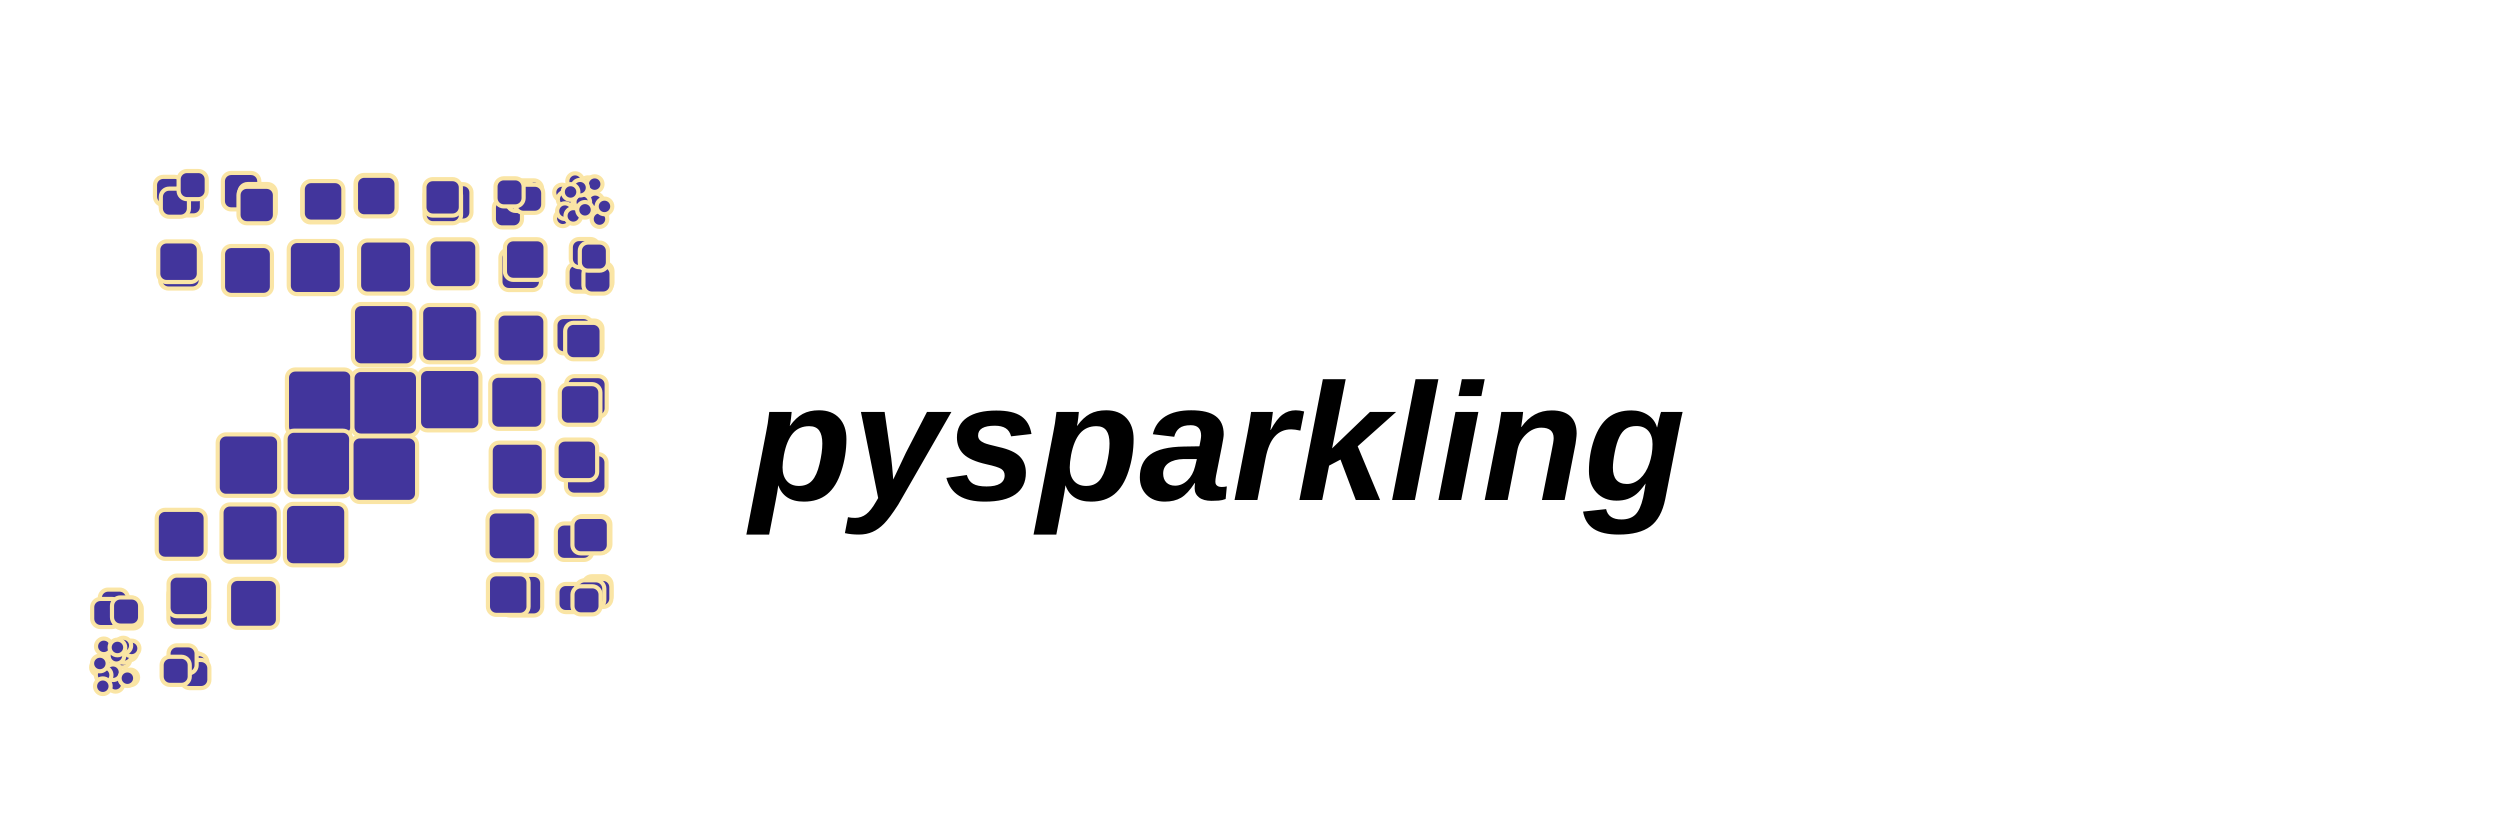
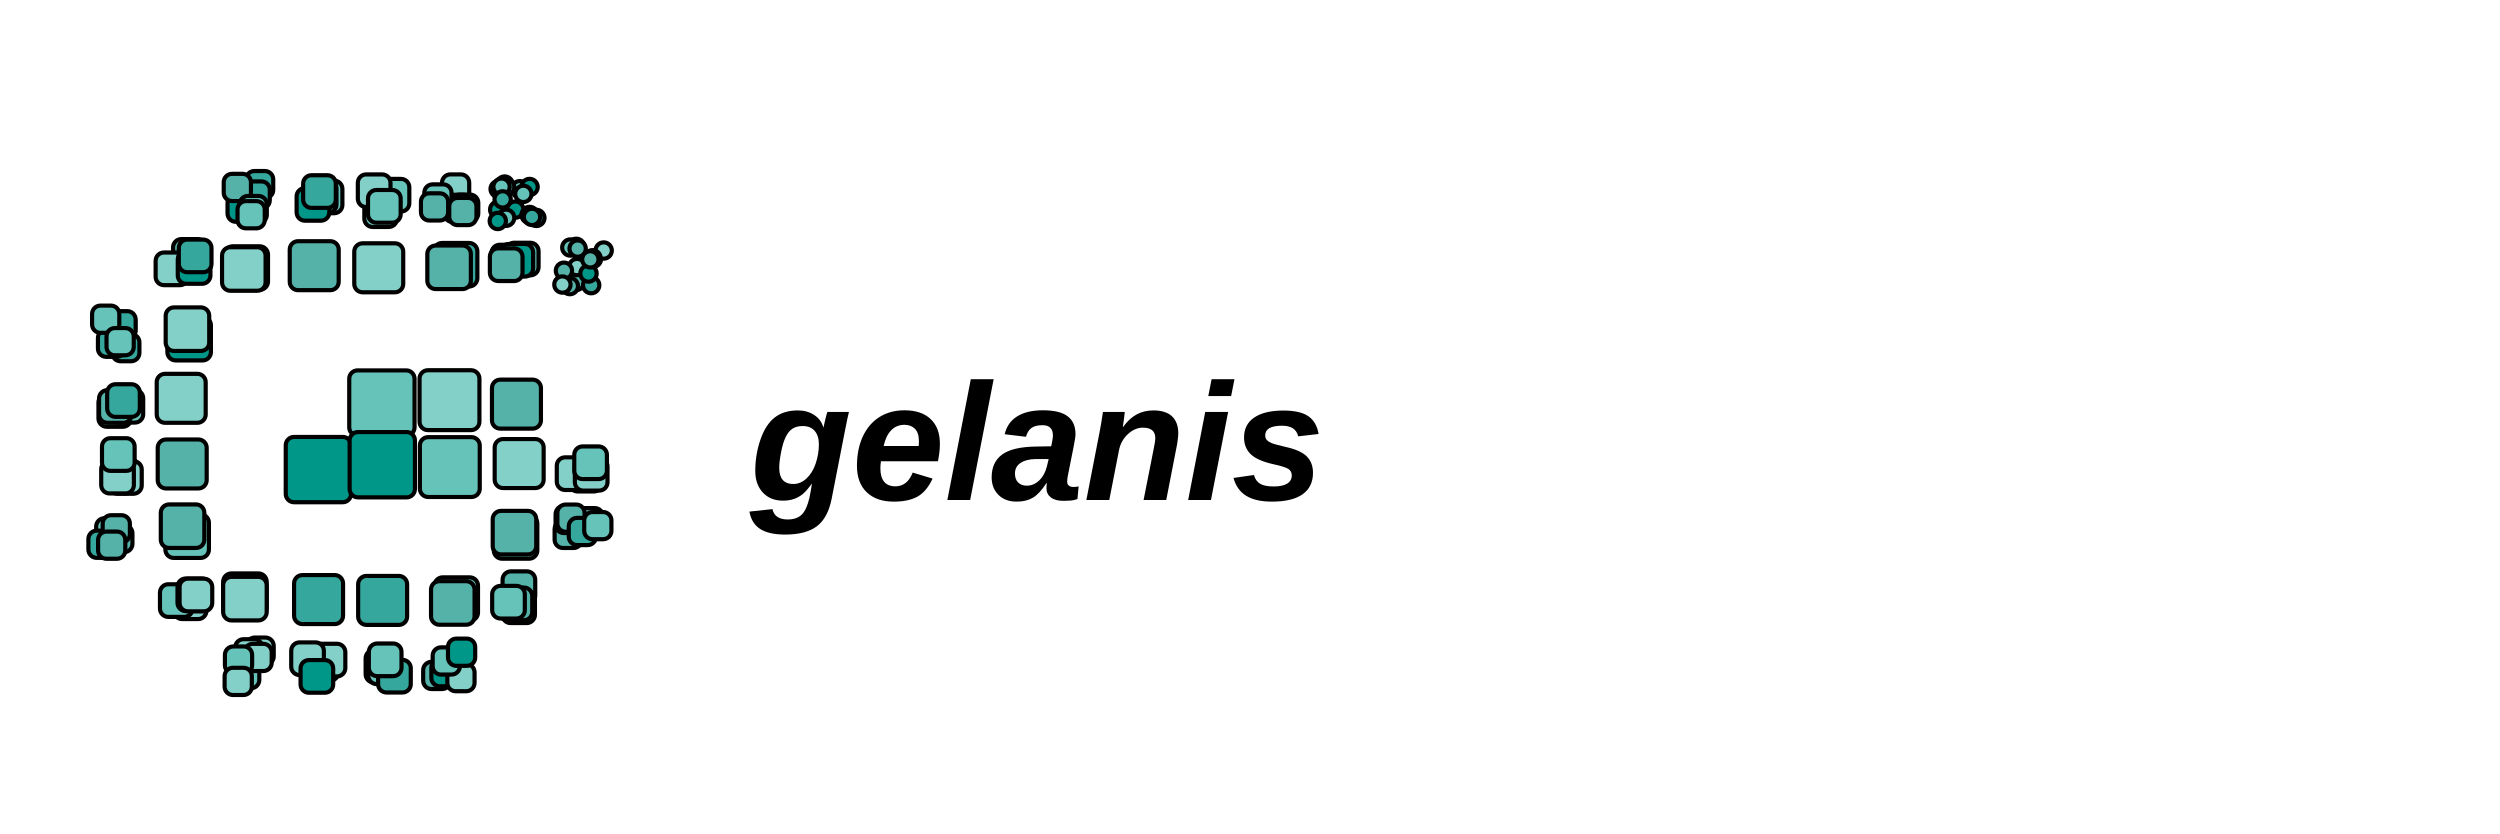
<svg xmlns="http://www.w3.org/2000/svg" baseProfile="full" height="200px" version="1.1" width="600px">
  <defs />
-   <rect fill="#42359C" height="6.75px" rx="2px" stroke="#FAE5A5" stroke-width="1" width="6.75px" x="38.585" y="44.664" />
-   <rect fill="#42359C" height="6.75px" rx="2px" stroke="#FAE5A5" stroke-width="1" width="6.75px" x="37.192" y="42.442" />
-   <rect fill="#42359C" height="6.75px" rx="2px" stroke="#FAE5A5" stroke-width="1" width="6.75px" x="41.712" y="44.951" />
-   <rect fill="#42359C" height="6.75px" rx="2px" stroke="#FAE5A5" stroke-width="1" width="6.75px" x="38.598" y="45.272" />
-   <rect fill="#42359C" height="6.75px" rx="2px" stroke="#FAE5A5" stroke-width="1" width="6.75px" x="42.868" y="41.047" />
-   <rect fill="#42359C" height="8.75px" rx="2px" stroke="#FAE5A5" stroke-width="1" width="8.75px" x="53.487" y="41.508" />
-   <rect fill="#42359C" height="8.75px" rx="2px" stroke="#FAE5A5" stroke-width="1" width="8.75px" x="57.449" y="44.17" />
-   <rect fill="#42359C" height="8.75px" rx="2px" stroke="#FAE5A5" stroke-width="1" width="8.75px" x="57.237" y="44.831" />
-   <rect fill="#42359C" height="9.75px" rx="2px" stroke="#FAE5A5" stroke-width="1" width="9.75px" x="72.525" y="43.629" />
-   <rect fill="#42359C" height="9.75px" rx="2px" stroke="#FAE5A5" stroke-width="1" width="9.75px" x="72.662" y="43.454" />
-   <rect fill="#42359C" height="9.75px" rx="2px" stroke="#FAE5A5" stroke-width="1" width="9.75px" x="85.339" y="41.989" />
-   <rect fill="#42359C" height="9.75px" rx="2px" stroke="#FAE5A5" stroke-width="1" width="9.75px" x="85.429" y="42.181" />
-   <rect fill="#42359C" height="8.75px" rx="2px" stroke="#FAE5A5" stroke-width="1" width="8.75px" x="104.402" y="44.198" />
-   <rect fill="#42359C" height="8.75px" rx="2px" stroke="#FAE5A5" stroke-width="1" width="8.75px" x="101.898" y="44.828" />
-   <rect fill="#42359C" height="8.75px" rx="2px" stroke="#FAE5A5" stroke-width="1" width="8.75px" x="101.858" y="42.992" />
-   <rect fill="#42359C" height="6.75px" rx="2px" stroke="#FAE5A5" stroke-width="1" width="6.75px" x="118.53" y="47.836" />
-   <rect fill="#42359C" height="6.75px" rx="2px" stroke="#FAE5A5" stroke-width="1" width="6.75px" x="123.354" y="43.281" />
-   <rect fill="#42359C" height="6.75px" rx="2px" stroke="#FAE5A5" stroke-width="1" width="6.75px" x="121.752" y="43.868" />
-   <rect fill="#42359C" height="6.75px" rx="2px" stroke="#FAE5A5" stroke-width="1" width="6.75px" x="123.63" y="44.327" />
-   <rect fill="#42359C" height="6.75px" rx="2px" stroke="#FAE5A5" stroke-width="1" width="6.75px" x="118.92" y="42.788" />
-   <rect fill="#42359C" height="3.75px" rx="2px" stroke="#FAE5A5" stroke-width="1" width="3.75px" x="136.059" y="47.549" />
-   <rect fill="#42359C" height="3.75px" rx="2px" stroke="#FAE5A5" stroke-width="1" width="3.75px" x="139.242" y="42.567" />
-   <rect fill="#42359C" height="3.75px" rx="2px" stroke="#FAE5A5" stroke-width="1" width="3.75px" x="140.816" y="46.529" />
-   <rect fill="#42359C" height="3.75px" rx="2px" stroke="#FAE5A5" stroke-width="1" width="3.75px" x="140.981" y="46.436" />
-   <rect fill="#42359C" height="3.75px" rx="2px" stroke="#FAE5A5" stroke-width="1" width="3.75px" x="133.006" y="44.323" />
-   <rect fill="#42359C" height="3.75px" rx="2px" stroke="#FAE5A5" stroke-width="1" width="3.75px" x="133.2" y="50.523" />
-   <rect fill="#42359C" height="3.75px" rx="2px" stroke="#FAE5A5" stroke-width="1" width="3.75px" x="142.007" y="49.525" />
-   <rect fill="#42359C" height="3.75px" rx="2px" stroke="#FAE5A5" stroke-width="1" width="3.75px" x="136.152" y="41.594" />
-   <rect fill="#42359C" height="3.75px" rx="2px" stroke="#FAE5A5" stroke-width="1" width="3.75px" x="142" y="50.706" />
-   <rect fill="#42359C" height="3.75px" rx="2px" stroke="#FAE5A5" stroke-width="1" width="3.75px" x="133.878" y="45.981" />
-   <rect fill="#42359C" height="3.75px" rx="2px" stroke="#FAE5A5" stroke-width="1" width="3.75px" x="133.709" y="48.796" />
-   <rect fill="#42359C" height="3.75px" rx="2px" stroke="#FAE5A5" stroke-width="1" width="3.75px" x="140.85" y="42.316" />
-   <rect fill="#42359C" height="3.75px" rx="2px" stroke="#FAE5A5" stroke-width="1" width="3.75px" x="137.872" y="46.635" />
-   <rect fill="#42359C" height="3.75px" rx="2px" stroke="#FAE5A5" stroke-width="1" width="3.75px" x="135.717" y="49.942" />
-   <rect fill="#42359C" height="3.75px" rx="2px" stroke="#FAE5A5" stroke-width="1" width="3.75px" x="137.337" y="43.171" />
-   <rect fill="#42359C" height="3.75px" rx="2px" stroke="#FAE5A5" stroke-width="1" width="3.75px" x="138.528" y="48.482" />
-   <rect fill="#42359C" height="3.75px" rx="2px" stroke="#FAE5A5" stroke-width="1" width="3.75px" x="135.062" y="44.195" />
-   <rect fill="#42359C" height="3.75px" rx="2px" stroke="#FAE5A5" stroke-width="1" width="3.75px" x="143.2" y="47.661" />
-   <rect fill="#42359C" height="9.75px" rx="2px" stroke="#FAE5A5" stroke-width="1" width="9.75px" x="38.437" y="59.5" />
-   <rect fill="#42359C" height="9.75px" rx="2px" stroke="#FAE5A5" stroke-width="1" width="9.75px" x="37.978" y="57.936" />
-   <rect fill="#42359C" height="11.75px" rx="2px" stroke="#FAE5A5" stroke-width="1" width="11.75px" x="53.515" y="59.037" />
-   <rect fill="#42359C" height="12.75px" rx="2px" stroke="#FAE5A5" stroke-width="1" width="12.75px" x="69.298" y="57.836" />
-   <rect fill="#42359C" height="12.75px" rx="2px" stroke="#FAE5A5" stroke-width="1" width="12.75px" x="86.169" y="57.714" />
-   <rect fill="#42359C" height="11.75px" rx="2px" stroke="#FAE5A5" stroke-width="1" width="11.75px" x="102.817" y="57.428" />
-   <rect fill="#42359C" height="9.75px" rx="2px" stroke="#FAE5A5" stroke-width="1" width="9.75px" x="120.099" y="59.862" />
-   <rect fill="#42359C" height="9.75px" rx="2px" stroke="#FAE5A5" stroke-width="1" width="9.75px" x="121.183" y="57.418" />
-   <rect fill="#42359C" height="6.75px" rx="2px" stroke="#FAE5A5" stroke-width="1" width="6.75px" x="136.213" y="63.245" />
-   <rect fill="#42359C" height="6.75px" rx="2px" stroke="#FAE5A5" stroke-width="1" width="6.75px" x="136.99" y="57.367" />
-   <rect fill="#42359C" height="6.75px" rx="2px" stroke="#FAE5A5" stroke-width="1" width="6.75px" x="140.245" y="63.061" />
-   <rect fill="#42359C" height="6.75px" rx="2px" stroke="#FAE5A5" stroke-width="1" width="6.75px" x="140.025" y="63.716" />
-   <rect fill="#42359C" height="6.75px" rx="2px" stroke="#FAE5A5" stroke-width="1" width="6.75px" x="139.153" y="58.206" />
-   <rect fill="#42359C" height="14.75px" rx="2px" stroke="#FAE5A5" stroke-width="1" width="14.75px" x="84.699" y="72.956" />
-   <rect fill="#42359C" height="13.75px" rx="2px" stroke="#FAE5A5" stroke-width="1" width="13.75px" x="101.066" y="73.196" />
-   <rect fill="#42359C" height="11.75px" rx="2px" stroke="#FAE5A5" stroke-width="1" width="11.75px" x="119.154" y="75.24" />
-   <rect fill="#42359C" height="8.75px" rx="2px" stroke="#FAE5A5" stroke-width="1" width="8.75px" x="135.847" y="76.927" />
-   <rect fill="#42359C" height="8.75px" rx="2px" stroke="#FAE5A5" stroke-width="1" width="8.75px" x="133.3" y="76.067" />
-   <rect fill="#42359C" height="8.75px" rx="2px" stroke="#FAE5A5" stroke-width="1" width="8.75px" x="135.64" y="77.477" />
-   <rect fill="#42359C" height="15.75px" rx="2px" stroke="#FAE5A5" stroke-width="1" width="15.75px" x="68.86" y="88.675" />
-   <rect fill="#42359C" height="15.75px" rx="2px" stroke="#FAE5A5" stroke-width="1" width="15.75px" x="84.588" y="88.79" />
-   <rect fill="#42359C" height="14.75px" rx="2px" stroke="#FAE5A5" stroke-width="1" width="14.75px" x="100.554" y="88.535" />
-   <rect fill="#42359C" height="12.75px" rx="2px" stroke="#FAE5A5" stroke-width="1" width="12.75px" x="117.653" y="90.168" />
-   <rect fill="#42359C" height="9.75px" rx="2px" stroke="#FAE5A5" stroke-width="1" width="9.75px" x="135.855" y="90.275" />
-   <rect fill="#42359C" height="9.75px" rx="2px" stroke="#FAE5A5" stroke-width="1" width="9.75px" x="134.344" y="92.195" />
-   <rect fill="#42359C" height="14.75px" rx="2px" stroke="#FAE5A5" stroke-width="1" width="14.75px" x="52.251" y="104.253" />
-   <rect fill="#42359C" height="15.75px" rx="2px" stroke="#FAE5A5" stroke-width="1" width="15.75px" x="68.536" y="103.367" />
-   <rect fill="#42359C" height="15.75px" rx="2px" stroke="#FAE5A5" stroke-width="1" width="15.75px" x="84.353" y="104.724" />
-   <rect fill="#42359C" height="12.75px" rx="2px" stroke="#FAE5A5" stroke-width="1" width="12.75px" x="117.765" y="106.234" />
-   <rect fill="#42359C" height="9.75px" rx="2px" stroke="#FAE5A5" stroke-width="1" width="9.75px" x="135.819" y="108.99" />
-   <rect fill="#42359C" height="9.75px" rx="2px" stroke="#FAE5A5" stroke-width="1" width="9.75px" x="133.571" y="105.491" />
-   <rect fill="#42359C" height="11.75px" rx="2px" stroke="#FAE5A5" stroke-width="1" width="11.75px" x="37.613" y="122.361" />
-   <rect fill="#42359C" height="13.75px" rx="2px" stroke="#FAE5A5" stroke-width="1" width="13.75px" x="53.159" y="121.066" />
-   <rect fill="#42359C" height="14.75px" rx="2px" stroke="#FAE5A5" stroke-width="1" width="14.75px" x="68.365" y="120.931" />
-   <rect fill="#42359C" height="11.75px" rx="2px" stroke="#FAE5A5" stroke-width="1" width="11.75px" x="117.008" y="122.735" />
-   <rect fill="#42359C" height="8.75px" rx="2px" stroke="#FAE5A5" stroke-width="1" width="8.75px" x="133.395" y="125.636" />
-   <rect fill="#42359C" height="8.75px" rx="2px" stroke="#FAE5A5" stroke-width="1" width="8.75px" x="137.746" y="123.864" />
-   <rect fill="#42359C" height="8.75px" rx="2px" stroke="#FAE5A5" stroke-width="1" width="8.75px" x="137.382" y="124.058" />
-   <rect fill="#42359C" height="6.75px" rx="2px" stroke="#FAE5A5" stroke-width="1" width="6.75px" x="26.656" y="143.41" />
-   <rect fill="#42359C" height="6.75px" rx="2px" stroke="#FAE5A5" stroke-width="1" width="6.75px" x="23.946" y="141.5" />
-   <rect fill="#42359C" height="6.75px" rx="2px" stroke="#FAE5A5" stroke-width="1" width="6.75px" x="22.121" y="143.742" />
-   <rect fill="#42359C" height="6.75px" rx="2px" stroke="#FAE5A5" stroke-width="1" width="6.75px" x="27.268" y="144.077" />
-   <rect fill="#42359C" height="6.75px" rx="2px" stroke="#FAE5A5" stroke-width="1" width="6.75px" x="26.878" y="143.39" />
-   <rect fill="#42359C" height="9.75px" rx="2px" stroke="#FAE5A5" stroke-width="1" width="9.75px" x="40.409" y="140.672" />
-   <rect fill="#42359C" height="9.75px" rx="2px" stroke="#FAE5A5" stroke-width="1" width="9.75px" x="40.446" y="138.134" />
-   <rect fill="#42359C" height="11.75px" rx="2px" stroke="#FAE5A5" stroke-width="1" width="11.75px" x="54.962" y="138.932" />
-   <rect fill="#42359C" height="9.75px" rx="2px" stroke="#FAE5A5" stroke-width="1" width="9.75px" x="120.38" y="137.967" />
-   <rect fill="#42359C" height="9.75px" rx="2px" stroke="#FAE5A5" stroke-width="1" width="9.75px" x="117.101" y="137.821" />
-   <rect fill="#42359C" height="6.75px" rx="2px" stroke="#FAE5A5" stroke-width="1" width="6.75px" x="140.035" y="138.295" />
-   <rect fill="#42359C" height="6.75px" rx="2px" stroke="#FAE5A5" stroke-width="1" width="6.75px" x="139.978" y="138.925" />
-   <rect fill="#42359C" height="6.75px" rx="2px" stroke="#FAE5A5" stroke-width="1" width="6.75px" x="133.786" y="140.151" />
-   <rect fill="#42359C" height="6.75px" rx="2px" stroke="#FAE5A5" stroke-width="1" width="6.75px" x="138.282" y="139.274" />
-   <rect fill="#42359C" height="6.75px" rx="2px" stroke="#FAE5A5" stroke-width="1" width="6.75px" x="137.395" y="140.708" />
-   <rect fill="#42359C" height="3.75px" rx="2px" stroke="#FAE5A5" stroke-width="1" width="3.75px" x="25.532" y="155.19" />
-   <rect fill="#42359C" height="3.75px" rx="2px" stroke="#FAE5A5" stroke-width="1" width="3.75px" x="25.85" y="162.237" />
-   <rect fill="#42359C" height="3.75px" rx="2px" stroke="#FAE5A5" stroke-width="1" width="3.75px" x="29.159" y="154.739" />
-   <rect fill="#42359C" height="3.75px" rx="2px" stroke="#FAE5A5" stroke-width="1" width="3.75px" x="21.869" y="158.283" />
-   <rect fill="#42359C" height="3.75px" rx="2px" stroke="#FAE5A5" stroke-width="1" width="3.75px" x="27.488" y="156.436" />
-   <rect fill="#42359C" height="3.75px" rx="2px" stroke="#FAE5A5" stroke-width="1" width="3.75px" x="29.389" y="160.699" />
-   <rect fill="#42359C" height="3.75px" rx="2px" stroke="#FAE5A5" stroke-width="1" width="3.75px" x="27.896" y="155.303" />
-   <rect fill="#42359C" height="3.75px" rx="2px" stroke="#FAE5A5" stroke-width="1" width="3.75px" x="23.041" y="153.25" />
-   <rect fill="#42359C" height="3.75px" rx="2px" stroke="#FAE5A5" stroke-width="1" width="3.75px" x="23.51" y="157.87" />
-   <rect fill="#42359C" height="3.75px" rx="2px" stroke="#FAE5A5" stroke-width="1" width="3.75px" x="29.71" y="153.746" />
-   <rect fill="#42359C" height="3.75px" rx="2px" stroke="#FAE5A5" stroke-width="1" width="3.75px" x="25.248" y="159.455" />
-   <rect fill="#42359C" height="3.75px" rx="2px" stroke="#FAE5A5" stroke-width="1" width="3.75px" x="22.993" y="160.138" />
-   <rect fill="#42359C" height="3.75px" rx="2px" stroke="#FAE5A5" stroke-width="1" width="3.75px" x="26.067" y="155.501" />
-   <rect fill="#42359C" height="3.75px" rx="2px" stroke="#FAE5A5" stroke-width="1" width="3.75px" x="27.725" y="153.057" />
-   <rect fill="#42359C" height="3.75px" rx="2px" stroke="#FAE5A5" stroke-width="1" width="3.75px" x="28.697" y="160.893" />
-   <rect fill="#42359C" height="3.75px" rx="2px" stroke="#FAE5A5" stroke-width="1" width="3.75px" x="22.093" y="157.358" />
-   <rect fill="#42359C" height="3.75px" rx="2px" stroke="#FAE5A5" stroke-width="1" width="3.75px" x="22.803" y="162.819" />
-   <rect fill="#42359C" height="3.75px" rx="2px" stroke="#FAE5A5" stroke-width="1" width="3.75px" x="26.309" y="153.515" />
-   <rect fill="#42359C" height="6.75px" rx="2px" stroke="#FAE5A5" stroke-width="1" width="6.75px" x="42.215" y="156.66" />
-   <rect fill="#42359C" height="6.75px" rx="2px" stroke="#FAE5A5" stroke-width="1" width="6.75px" x="43.022" y="156.972" />
-   <rect fill="#42359C" height="6.75px" rx="2px" stroke="#FAE5A5" stroke-width="1" width="6.75px" x="43.505" y="158.392" />
-   <rect fill="#42359C" height="6.75px" rx="2px" stroke="#FAE5A5" stroke-width="1" width="6.75px" x="40.441" y="154.879" />
-   <rect fill="#42359C" height="6.75px" rx="2px" stroke="#FAE5A5" stroke-width="1" width="6.75px" x="38.792" y="157.623" />
+   <rect fill="#35a79c" height="6.531px" rx="2px" stroke="#000000" stroke-width="1" width="6.531px" x="59.046" y="41.049" />
+   <rect fill="#35a79c" height="6.531px" rx="2px" stroke="#000000" stroke-width="1" width="6.531px" x="58.215" y="43.541" />
+   <rect fill="#009688" height="6.531px" rx="2px" stroke="#000000" stroke-width="1" width="6.531px" x="54.608" y="46.703" />
+   <rect fill="#54b2a9" height="6.531px" rx="2px" stroke="#000000" stroke-width="1" width="6.531px" x="53.693" y="41.722" />
+   <rect fill="#65c3ba" height="6.531px" rx="2px" stroke="#000000" stroke-width="1" width="6.531px" x="57.509" y="47.029" />
+   <rect fill="#65c3ba" height="6.531px" rx="2px" stroke="#000000" stroke-width="1" width="6.531px" x="57.005" y="48.269" />
+   <rect fill="#65c3ba" height="7.837px" rx="2px" stroke="#000000" stroke-width="1" width="7.837px" x="74.34" y="43.343" />
+   <rect fill="#54b2a9" height="7.837px" rx="2px" stroke="#000000" stroke-width="1" width="7.837px" x="72.918" y="43.249" />
+   <rect fill="#009688" height="7.837px" rx="2px" stroke="#000000" stroke-width="1" width="7.837px" x="71.19" y="45.13" />
+   <rect fill="#35a79c" height="7.837px" rx="2px" stroke="#000000" stroke-width="1" width="7.837px" x="72.754" y="42.055" />
+   <rect fill="#65c3ba" height="7.837px" rx="2px" stroke="#000000" stroke-width="1" width="7.837px" x="90.401" y="42.939" />
+   <rect fill="#65c3ba" height="7.837px" rx="2px" stroke="#000000" stroke-width="1" width="7.837px" x="87.438" y="46.637" />
+   <rect fill="#83d0c9" height="7.837px" rx="2px" stroke="#000000" stroke-width="1" width="7.837px" x="85.881" y="41.861" />
+   <rect fill="#65c3ba" height="7.837px" rx="2px" stroke="#000000" stroke-width="1" width="7.837px" x="88.322" y="45.604" />
+   <rect fill="#83d0c9" height="6.531px" rx="2px" stroke="#000000" stroke-width="1" width="6.531px" x="106.081" y="41.856" />
+   <rect fill="#54b2a9" height="6.531px" rx="2px" stroke="#000000" stroke-width="1" width="6.531px" x="106.609" y="46.741" />
+   <rect fill="#65c3ba" height="6.531px" rx="2px" stroke="#000000" stroke-width="1" width="6.531px" x="101.833" y="44.247" />
+   <rect fill="#54b2a9" height="6.531px" rx="2px" stroke="#000000" stroke-width="1" width="6.531px" x="101.024" y="46.394" />
+   <rect fill="#83d0c9" height="6.531px" rx="2px" stroke="#000000" stroke-width="1" width="6.531px" x="108.259" y="46.691" />
+   <rect fill="#54b2a9" height="6.531px" rx="2px" stroke="#000000" stroke-width="1" width="6.531px" x="107.817" y="47.502" />
+   <rect fill="#54b2a9" height="3.918px" rx="2px" stroke="#000000" stroke-width="1" width="3.918px" x="119.308" y="50.128" />
+   <rect fill="#65c3ba" height="3.918px" rx="2px" stroke="#000000" stroke-width="1" width="3.918px" x="117.714" y="43.399" />
+   <rect fill="#83d0c9" height="3.918px" rx="2px" stroke="#000000" stroke-width="1" width="3.918px" x="119.16" y="42.334" />
+   <rect fill="#65c3ba" height="3.918px" rx="2px" stroke="#000000" stroke-width="1" width="3.918px" x="122.809" y="43.45" />
+   <rect fill="#009688" height="3.918px" rx="2px" stroke="#000000" stroke-width="1" width="3.918px" x="125.141" y="42.92" />
+   <rect fill="#65c3ba" height="3.918px" rx="2px" stroke="#000000" stroke-width="1" width="3.918px" x="123.644" y="44.572" />
+   <rect fill="#009688" height="3.918px" rx="2px" stroke="#000000" stroke-width="1" width="3.918px" x="121.708" y="48.35" />
+   <rect fill="#009688" height="3.918px" rx="2px" stroke="#000000" stroke-width="1" width="3.918px" x="117.611" y="48.342" />
+   <rect fill="#65c3ba" height="3.918px" rx="2px" stroke="#000000" stroke-width="1" width="3.918px" x="119.507" y="42.918" />
+   <rect fill="#65c3ba" height="3.918px" rx="2px" stroke="#000000" stroke-width="1" width="3.918px" x="118.413" y="42.85" />
+   <rect fill="#65c3ba" height="3.918px" rx="2px" stroke="#000000" stroke-width="1" width="3.918px" x="119.518" y="50.308" />
+   <rect fill="#009688" height="3.918px" rx="2px" stroke="#000000" stroke-width="1" width="3.918px" x="125.146" y="49.63" />
+   <rect fill="#009688" height="3.918px" rx="2px" stroke="#000000" stroke-width="1" width="3.918px" x="117.51" y="51.074" />
+   <rect fill="#35a79c" height="3.918px" rx="2px" stroke="#000000" stroke-width="1" width="3.918px" x="126.769" y="50.339" />
+   <rect fill="#35a79c" height="3.918px" rx="2px" stroke="#000000" stroke-width="1" width="3.918px" x="118.677" y="45.896" />
+   <rect fill="#35a79c" height="3.918px" rx="2px" stroke="#000000" stroke-width="1" width="3.918px" x="125.717" y="50.098" />
+   <rect fill="#54b2a9" height="7.837px" rx="2px" stroke="#000000" stroke-width="1" width="7.837px" x="41.535" y="57.376" />
+   <rect fill="#83d0c9" height="7.837px" rx="2px" stroke="#000000" stroke-width="1" width="7.837px" x="37.352" y="60.6" />
+   <rect fill="#009688" height="7.837px" rx="2px" stroke="#000000" stroke-width="1" width="7.837px" x="42.666" y="60.273" />
+   <rect fill="#35a79c" height="7.837px" rx="2px" stroke="#000000" stroke-width="1" width="7.837px" x="42.922" y="57.494" />
+   <rect fill="#83d0c9" height="10.449px" rx="2px" stroke="#000000" stroke-width="1" width="10.449px" x="53.874" y="59.111" />
+   <rect fill="#83d0c9" height="10.449px" rx="2px" stroke="#000000" stroke-width="1" width="10.449px" x="53.291" y="59.334" />
+   <rect fill="#54b2a9" height="11.755px" rx="2px" stroke="#000000" stroke-width="1" width="11.755px" x="69.536" y="57.888" />
+   <rect fill="#83d0c9" height="11.755px" rx="2px" stroke="#000000" stroke-width="1" width="11.755px" x="85.021" y="58.394" />
+   <rect fill="#35a79c" height="10.449px" rx="2px" stroke="#000000" stroke-width="1" width="10.449px" x="104.122" y="58.312" />
+   <rect fill="#54b2a9" height="10.449px" rx="2px" stroke="#000000" stroke-width="1" width="10.449px" x="102.556" y="58.929" />
+   <rect fill="#35a79c" height="7.837px" rx="2px" stroke="#000000" stroke-width="1" width="7.837px" x="117.958" y="58.737" />
+   <rect fill="#54b2a9" height="7.837px" rx="2px" stroke="#000000" stroke-width="1" width="7.837px" x="121.423" y="58.255" />
+   <rect fill="#009688" height="7.837px" rx="2px" stroke="#000000" stroke-width="1" width="7.837px" x="120.115" y="58.548" />
+   <rect fill="#54b2a9" height="7.837px" rx="2px" stroke="#000000" stroke-width="1" width="7.837px" x="117.569" y="59.611" />
+   <rect fill="#35a79c" height="3.918px" rx="2px" stroke="#000000" stroke-width="1" width="3.918px" x="136.525" y="65.272" />
+   <rect fill="#65c3ba" height="3.918px" rx="2px" stroke="#000000" stroke-width="1" width="3.918px" x="135.247" y="63.654" />
+   <rect fill="#54b2a9" height="3.918px" rx="2px" stroke="#000000" stroke-width="1" width="3.918px" x="136.309" y="65.714" />
+   <rect fill="#83d0c9" height="3.918px" rx="2px" stroke="#000000" stroke-width="1" width="3.918px" x="136.54" y="62.136" />
+   <rect fill="#54b2a9" height="3.918px" rx="2px" stroke="#000000" stroke-width="1" width="3.918px" x="136.339" y="57.278" />
+   <rect fill="#54b2a9" height="3.918px" rx="2px" stroke="#000000" stroke-width="1" width="3.918px" x="134.8" y="66.704" />
+   <rect fill="#54b2a9" height="3.918px" rx="2px" stroke="#000000" stroke-width="1" width="3.918px" x="133.386" y="63.014" />
+   <rect fill="#83d0c9" height="3.918px" rx="2px" stroke="#000000" stroke-width="1" width="3.918px" x="140.345" y="60.162" />
+   <rect fill="#83d0c9" height="3.918px" rx="2px" stroke="#000000" stroke-width="1" width="3.918px" x="142.923" y="58.166" />
+   <rect fill="#65c3ba" height="3.918px" rx="2px" stroke="#000000" stroke-width="1" width="3.918px" x="134.916" y="57.447" />
+   <rect fill="#83d0c9" height="3.918px" rx="2px" stroke="#000000" stroke-width="1" width="3.918px" x="133.017" y="66.331" />
+   <rect fill="#35a79c" height="3.918px" rx="2px" stroke="#000000" stroke-width="1" width="3.918px" x="139.925" y="66.479" />
+   <rect fill="#54b2a9" height="3.918px" rx="2px" stroke="#000000" stroke-width="1" width="3.918px" x="136.672" y="57.705" />
+   <rect fill="#009688" height="3.918px" rx="2px" stroke="#000000" stroke-width="1" width="3.918px" x="139.282" y="63.688" />
+   <rect fill="#54b2a9" height="3.918px" rx="2px" stroke="#000000" stroke-width="1" width="3.918px" x="140.256" y="60.028" />
+   <rect fill="#54b2a9" height="3.918px" rx="2px" stroke="#000000" stroke-width="1" width="3.918px" x="139.723" y="60.288" />
+   <rect fill="#35a79c" height="6.531px" rx="2px" stroke="#000000" stroke-width="1" width="6.531px" x="26.929" y="80.169" />
+   <rect fill="#83d0c9" height="6.531px" rx="2px" stroke="#000000" stroke-width="1" width="6.531px" x="25.921" y="75.12" />
+   <rect fill="#35a79c" height="6.531px" rx="2px" stroke="#000000" stroke-width="1" width="6.531px" x="23.504" y="79.113" />
+   <rect fill="#35a79c" height="6.531px" rx="2px" stroke="#000000" stroke-width="1" width="6.531px" x="26.025" y="74.678" />
+   <rect fill="#65c3ba" height="6.531px" rx="2px" stroke="#000000" stroke-width="1" width="6.531px" x="22.101" y="73.345" />
+   <rect fill="#65c3ba" height="6.531px" rx="2px" stroke="#000000" stroke-width="1" width="6.531px" x="25.566" y="78.74" />
+   <rect fill="#009688" height="10.449px" rx="2px" stroke="#000000" stroke-width="1" width="10.449px" x="40.17" y="76.055" />
+   <rect fill="#83d0c9" height="10.449px" rx="2px" stroke="#000000" stroke-width="1" width="10.449px" x="39.764" y="73.777" />
+   <rect fill="#65c3ba" height="7.837px" rx="2px" stroke="#000000" stroke-width="1" width="7.837px" x="23.63" y="94.589" />
+   <rect fill="#65c3ba" height="7.837px" rx="2px" stroke="#000000" stroke-width="1" width="7.837px" x="26.53" y="93.583" />
+   <rect fill="#54b2a9" height="7.837px" rx="2px" stroke="#000000" stroke-width="1" width="7.837px" x="23.774" y="93.633" />
+   <rect fill="#35a79c" height="7.837px" rx="2px" stroke="#000000" stroke-width="1" width="7.837px" x="25.72" y="92.213" />
+   <rect fill="#83d0c9" height="11.755px" rx="2px" stroke="#000000" stroke-width="1" width="11.755px" x="37.61" y="89.718" />
+   <rect fill="#65c3ba" height="15.673px" rx="2px" stroke="#000000" stroke-width="1" width="15.673px" x="83.818" y="88.893" />
+   <rect fill="#83d0c9" height="14.367px" rx="2px" stroke="#000000" stroke-width="1" width="14.367px" x="100.694" y="88.857" />
+   <rect fill="#54b2a9" height="11.755px" rx="2px" stroke="#000000" stroke-width="1" width="11.755px" x="118.071" y="91.116" />
+   <rect fill="#35a79c" height="7.837px" rx="2px" stroke="#000000" stroke-width="1" width="7.837px" x="25.122" y="109.919" />
+   <rect fill="#83d0c9" height="7.837px" rx="2px" stroke="#000000" stroke-width="1" width="7.837px" x="26.18" y="110.667" />
+   <rect fill="#83d0c9" height="7.837px" rx="2px" stroke="#000000" stroke-width="1" width="7.837px" x="24.292" y="110.59" />
+   <rect fill="#65c3ba" height="7.837px" rx="2px" stroke="#000000" stroke-width="1" width="7.837px" x="24.478" y="105.167" />
+   <rect fill="#54b2a9" height="11.755px" rx="2px" stroke="#000000" stroke-width="1" width="11.755px" x="37.851" y="105.475" />
+   <rect fill="#009688" height="15.673px" rx="2px" stroke="#000000" stroke-width="1" width="15.673px" x="68.578" y="104.863" />
+   <rect fill="#009688" height="15.673px" rx="2px" stroke="#000000" stroke-width="1" width="15.673px" x="83.912" y="103.693" />
+   <rect fill="#65c3ba" height="14.367px" rx="2px" stroke="#000000" stroke-width="1" width="14.367px" x="100.772" y="104.912" />
+   <rect fill="#83d0c9" height="11.755px" rx="2px" stroke="#000000" stroke-width="1" width="11.755px" x="118.722" y="105.377" />
+   <rect fill="#35a79c" height="7.837px" rx="2px" stroke="#000000" stroke-width="1" width="7.837px" x="136.649" y="110.119" />
+   <rect fill="#83d0c9" height="7.837px" rx="2px" stroke="#000000" stroke-width="1" width="7.837px" x="133.628" y="109.761" />
+   <rect fill="#83d0c9" height="7.837px" rx="2px" stroke="#000000" stroke-width="1" width="7.837px" x="137.965" y="109.907" />
+   <rect fill="#65c3ba" height="7.837px" rx="2px" stroke="#000000" stroke-width="1" width="7.837px" x="137.824" y="107.14" />
+   <rect fill="#009688" height="6.531px" rx="2px" stroke="#000000" stroke-width="1" width="6.531px" x="23.005" y="127.362" />
+   <rect fill="#65c3ba" height="6.531px" rx="2px" stroke="#000000" stroke-width="1" width="6.531px" x="23.083" y="124.367" />
+   <rect fill="#54b2a9" height="6.531px" rx="2px" stroke="#000000" stroke-width="1" width="6.531px" x="25.256" y="125.991" />
+   <rect fill="#35a79c" height="6.531px" rx="2px" stroke="#000000" stroke-width="1" width="6.531px" x="21.214" y="127.356" />
+   <rect fill="#54b2a9" height="6.531px" rx="2px" stroke="#000000" stroke-width="1" width="6.531px" x="24.642" y="123.65" />
+   <rect fill="#54b2a9" height="6.531px" rx="2px" stroke="#000000" stroke-width="1" width="6.531px" x="23.542" y="127.575" />
+   <rect fill="#65c3ba" height="10.449px" rx="2px" stroke="#000000" stroke-width="1" width="10.449px" x="39.692" y="123.452" />
+   <rect fill="#54b2a9" height="10.449px" rx="2px" stroke="#000000" stroke-width="1" width="10.449px" x="38.591" y="121.061" />
+   <rect fill="#54b2a9" height="10.449px" rx="2px" stroke="#000000" stroke-width="1" width="10.449px" x="118.511" y="123.649" />
+   <rect fill="#54b2a9" height="10.449px" rx="2px" stroke="#000000" stroke-width="1" width="10.449px" x="118.249" y="122.611" />
+   <rect fill="#54b2a9" height="6.531px" rx="2px" stroke="#000000" stroke-width="1" width="6.531px" x="133.106" y="124.99" />
+   <rect fill="#54b2a9" height="6.531px" rx="2px" stroke="#000000" stroke-width="1" width="6.531px" x="133.34" y="121.407" />
+   <rect fill="#65c3ba" height="6.531px" rx="2px" stroke="#000000" stroke-width="1" width="6.531px" x="138.209" y="121.943" />
+   <rect fill="#54b2a9" height="6.531px" rx="2px" stroke="#000000" stroke-width="1" width="6.531px" x="133.766" y="121.092" />
+   <rect fill="#35a79c" height="6.531px" rx="2px" stroke="#000000" stroke-width="1" width="6.531px" x="136.506" y="124.29" />
+   <rect fill="#65c3ba" height="6.531px" rx="2px" stroke="#000000" stroke-width="1" width="6.531px" x="140.212" y="122.886" />
+   <rect fill="#83d0c9" height="7.837px" rx="2px" stroke="#000000" stroke-width="1" width="7.837px" x="41.711" y="140.737" />
+   <rect fill="#65c3ba" height="7.837px" rx="2px" stroke="#000000" stroke-width="1" width="7.837px" x="38.391" y="140.221" />
+   <rect fill="#83d0c9" height="7.837px" rx="2px" stroke="#000000" stroke-width="1" width="7.837px" x="42.599" y="138.833" />
+   <rect fill="#83d0c9" height="7.837px" rx="2px" stroke="#000000" stroke-width="1" width="7.837px" x="43.102" y="138.882" />
+   <rect fill="#009688" height="10.449px" rx="2px" stroke="#000000" stroke-width="1" width="10.449px" x="53.558" y="137.617" />
+   <rect fill="#83d0c9" height="10.449px" rx="2px" stroke="#000000" stroke-width="1" width="10.449px" x="53.556" y="138.451" />
+   <rect fill="#35a79c" height="11.755px" rx="2px" stroke="#000000" stroke-width="1" width="11.755px" x="70.578" y="138.019" />
+   <rect fill="#35a79c" height="11.755px" rx="2px" stroke="#000000" stroke-width="1" width="11.755px" x="85.954" y="138.222" />
+   <rect fill="#65c3ba" height="10.449px" rx="2px" stroke="#000000" stroke-width="1" width="10.449px" x="104.271" y="138.559" />
+   <rect fill="#54b2a9" height="10.449px" rx="2px" stroke="#000000" stroke-width="1" width="10.449px" x="103.446" y="139.485" />
+   <rect fill="#54b2a9" height="7.837px" rx="2px" stroke="#000000" stroke-width="1" width="7.837px" x="120.619" y="137.128" />
+   <rect fill="#35a79c" height="7.837px" rx="2px" stroke="#000000" stroke-width="1" width="7.837px" x="120.552" y="141.703" />
+   <rect fill="#54b2a9" height="7.837px" rx="2px" stroke="#000000" stroke-width="1" width="7.837px" x="119.9" y="141.015" />
+   <rect fill="#65c3ba" height="7.837px" rx="2px" stroke="#000000" stroke-width="1" width="7.837px" x="118.119" y="140.608" />
+   <rect fill="#83d0c9" height="6.531px" rx="2px" stroke="#000000" stroke-width="1" width="6.531px" x="59.162" y="153.009" />
+   <rect fill="#83d0c9" height="6.531px" rx="2px" stroke="#000000" stroke-width="1" width="6.531px" x="56.451" y="153.405" />
+   <rect fill="#65c3ba" height="6.531px" rx="2px" stroke="#000000" stroke-width="1" width="6.531px" x="55.702" y="158.65" />
+   <rect fill="#83d0c9" height="6.531px" rx="2px" stroke="#000000" stroke-width="1" width="6.531px" x="58.677" y="154.52" />
+   <rect fill="#65c3ba" height="6.531px" rx="2px" stroke="#000000" stroke-width="1" width="6.531px" x="53.979" y="155.151" />
+   <rect fill="#83d0c9" height="6.531px" rx="2px" stroke="#000000" stroke-width="1" width="6.531px" x="53.907" y="160.269" />
+   <rect fill="#65c3ba" height="7.837px" rx="2px" stroke="#000000" stroke-width="1" width="7.837px" x="73.348" y="155.561" />
+   <rect fill="#83d0c9" height="7.837px" rx="2px" stroke="#000000" stroke-width="1" width="7.837px" x="75.042" y="154.502" />
+   <rect fill="#83d0c9" height="7.837px" rx="2px" stroke="#000000" stroke-width="1" width="7.837px" x="69.891" y="154.175" />
+   <rect fill="#009688" height="7.837px" rx="2px" stroke="#000000" stroke-width="1" width="7.837px" x="72.132" y="158.42" />
+   <rect fill="#54b2a9" height="7.837px" rx="2px" stroke="#000000" stroke-width="1" width="7.837px" x="87.752" y="155.985" />
+   <rect fill="#65c3ba" height="7.837px" rx="2px" stroke="#000000" stroke-width="1" width="7.837px" x="88.402" y="156.349" />
+   <rect fill="#35a79c" height="7.837px" rx="2px" stroke="#000000" stroke-width="1" width="7.837px" x="90.749" y="158.36" />
+   <rect fill="#65c3ba" height="7.837px" rx="2px" stroke="#000000" stroke-width="1" width="7.837px" x="88.524" y="154.44" />
+   <rect fill="#35a79c" height="6.531px" rx="2px" stroke="#000000" stroke-width="1" width="6.531px" x="104.062" y="157.891" />
+   <rect fill="#54b2a9" height="6.531px" rx="2px" stroke="#000000" stroke-width="1" width="6.531px" x="101.559" y="158.838" />
+   <rect fill="#009688" height="6.531px" rx="2px" stroke="#000000" stroke-width="1" width="6.531px" x="103.529" y="158.174" />
+   <rect fill="#83d0c9" height="6.531px" rx="2px" stroke="#000000" stroke-width="1" width="6.531px" x="107.362" y="159.366" />
+   <rect fill="#65c3ba" height="6.531px" rx="2px" stroke="#000000" stroke-width="1" width="6.531px" x="103.838" y="155.365" />
+   <rect fill="#009688" height="6.531px" rx="2px" stroke="#000000" stroke-width="1" width="6.531px" x="107.516" y="153.268" />
  <g style="font-size:40px; font-family:Arial; font-weight: bold; font-style: italic;">
-     <text fill="#000000" x="180" y="120">pysparkling</text>
+     <text fill="#000000" x="180" y="120">gelanis</text>
  </g>
</svg>
